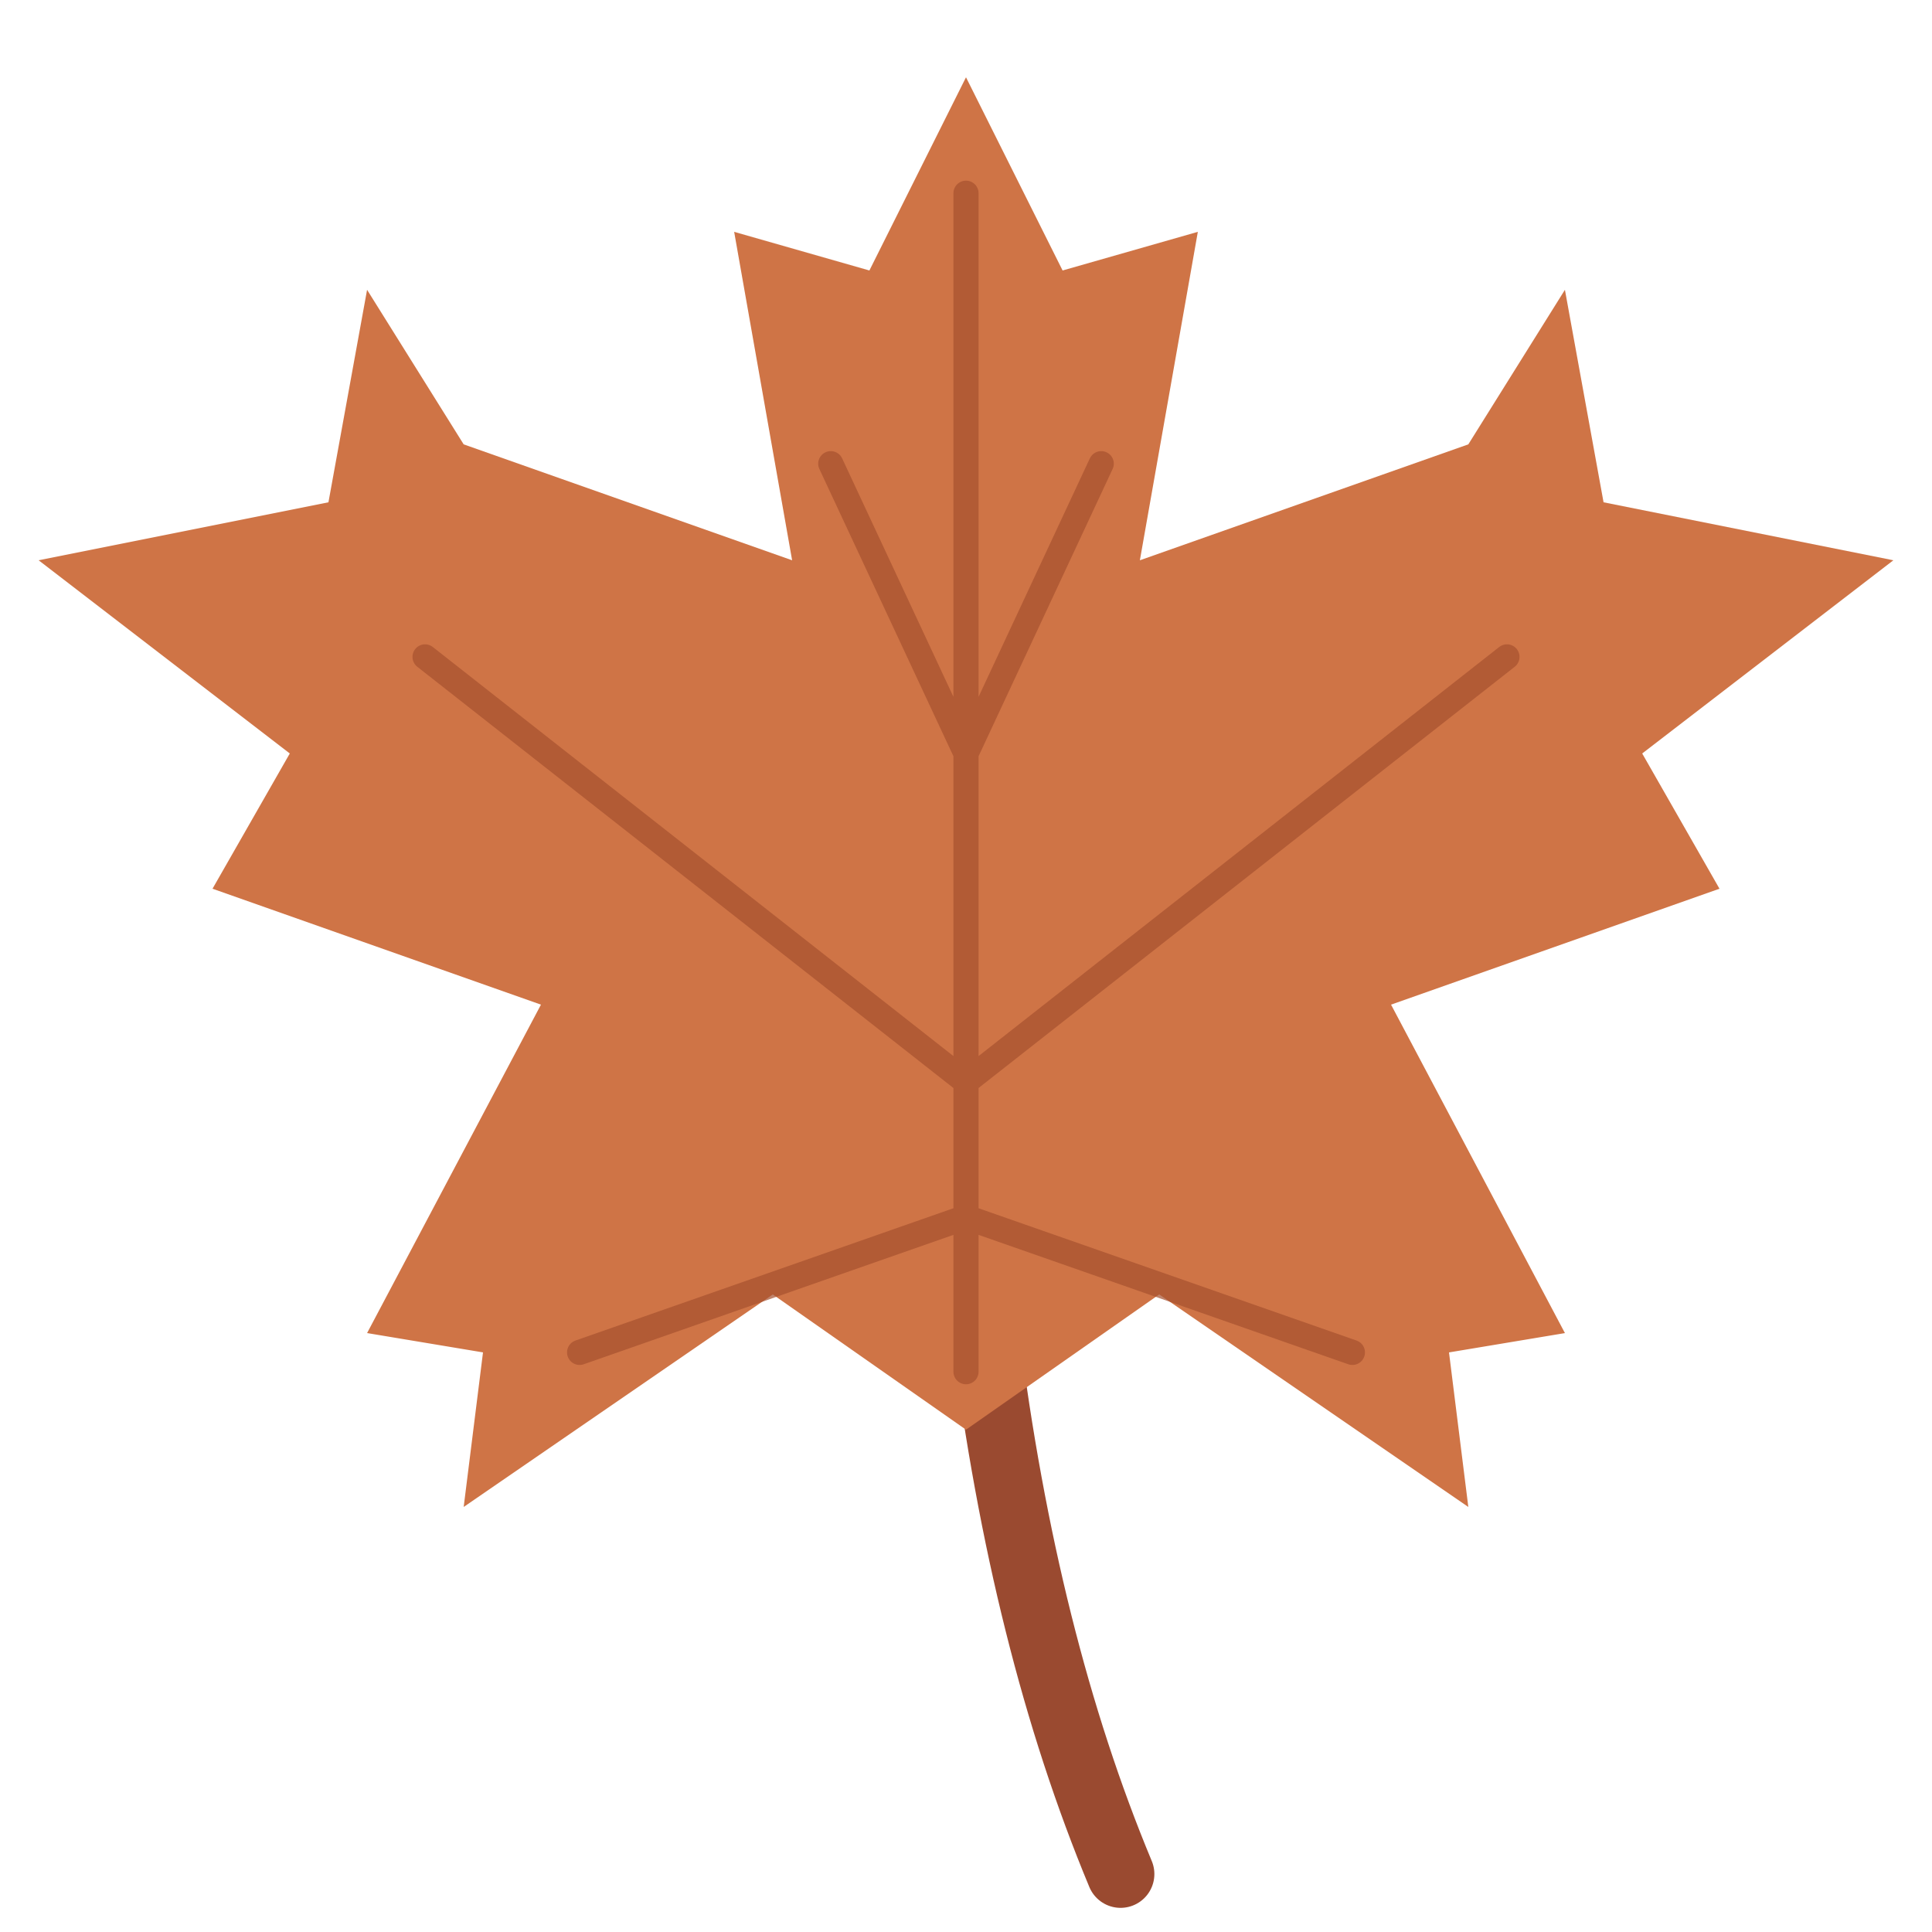
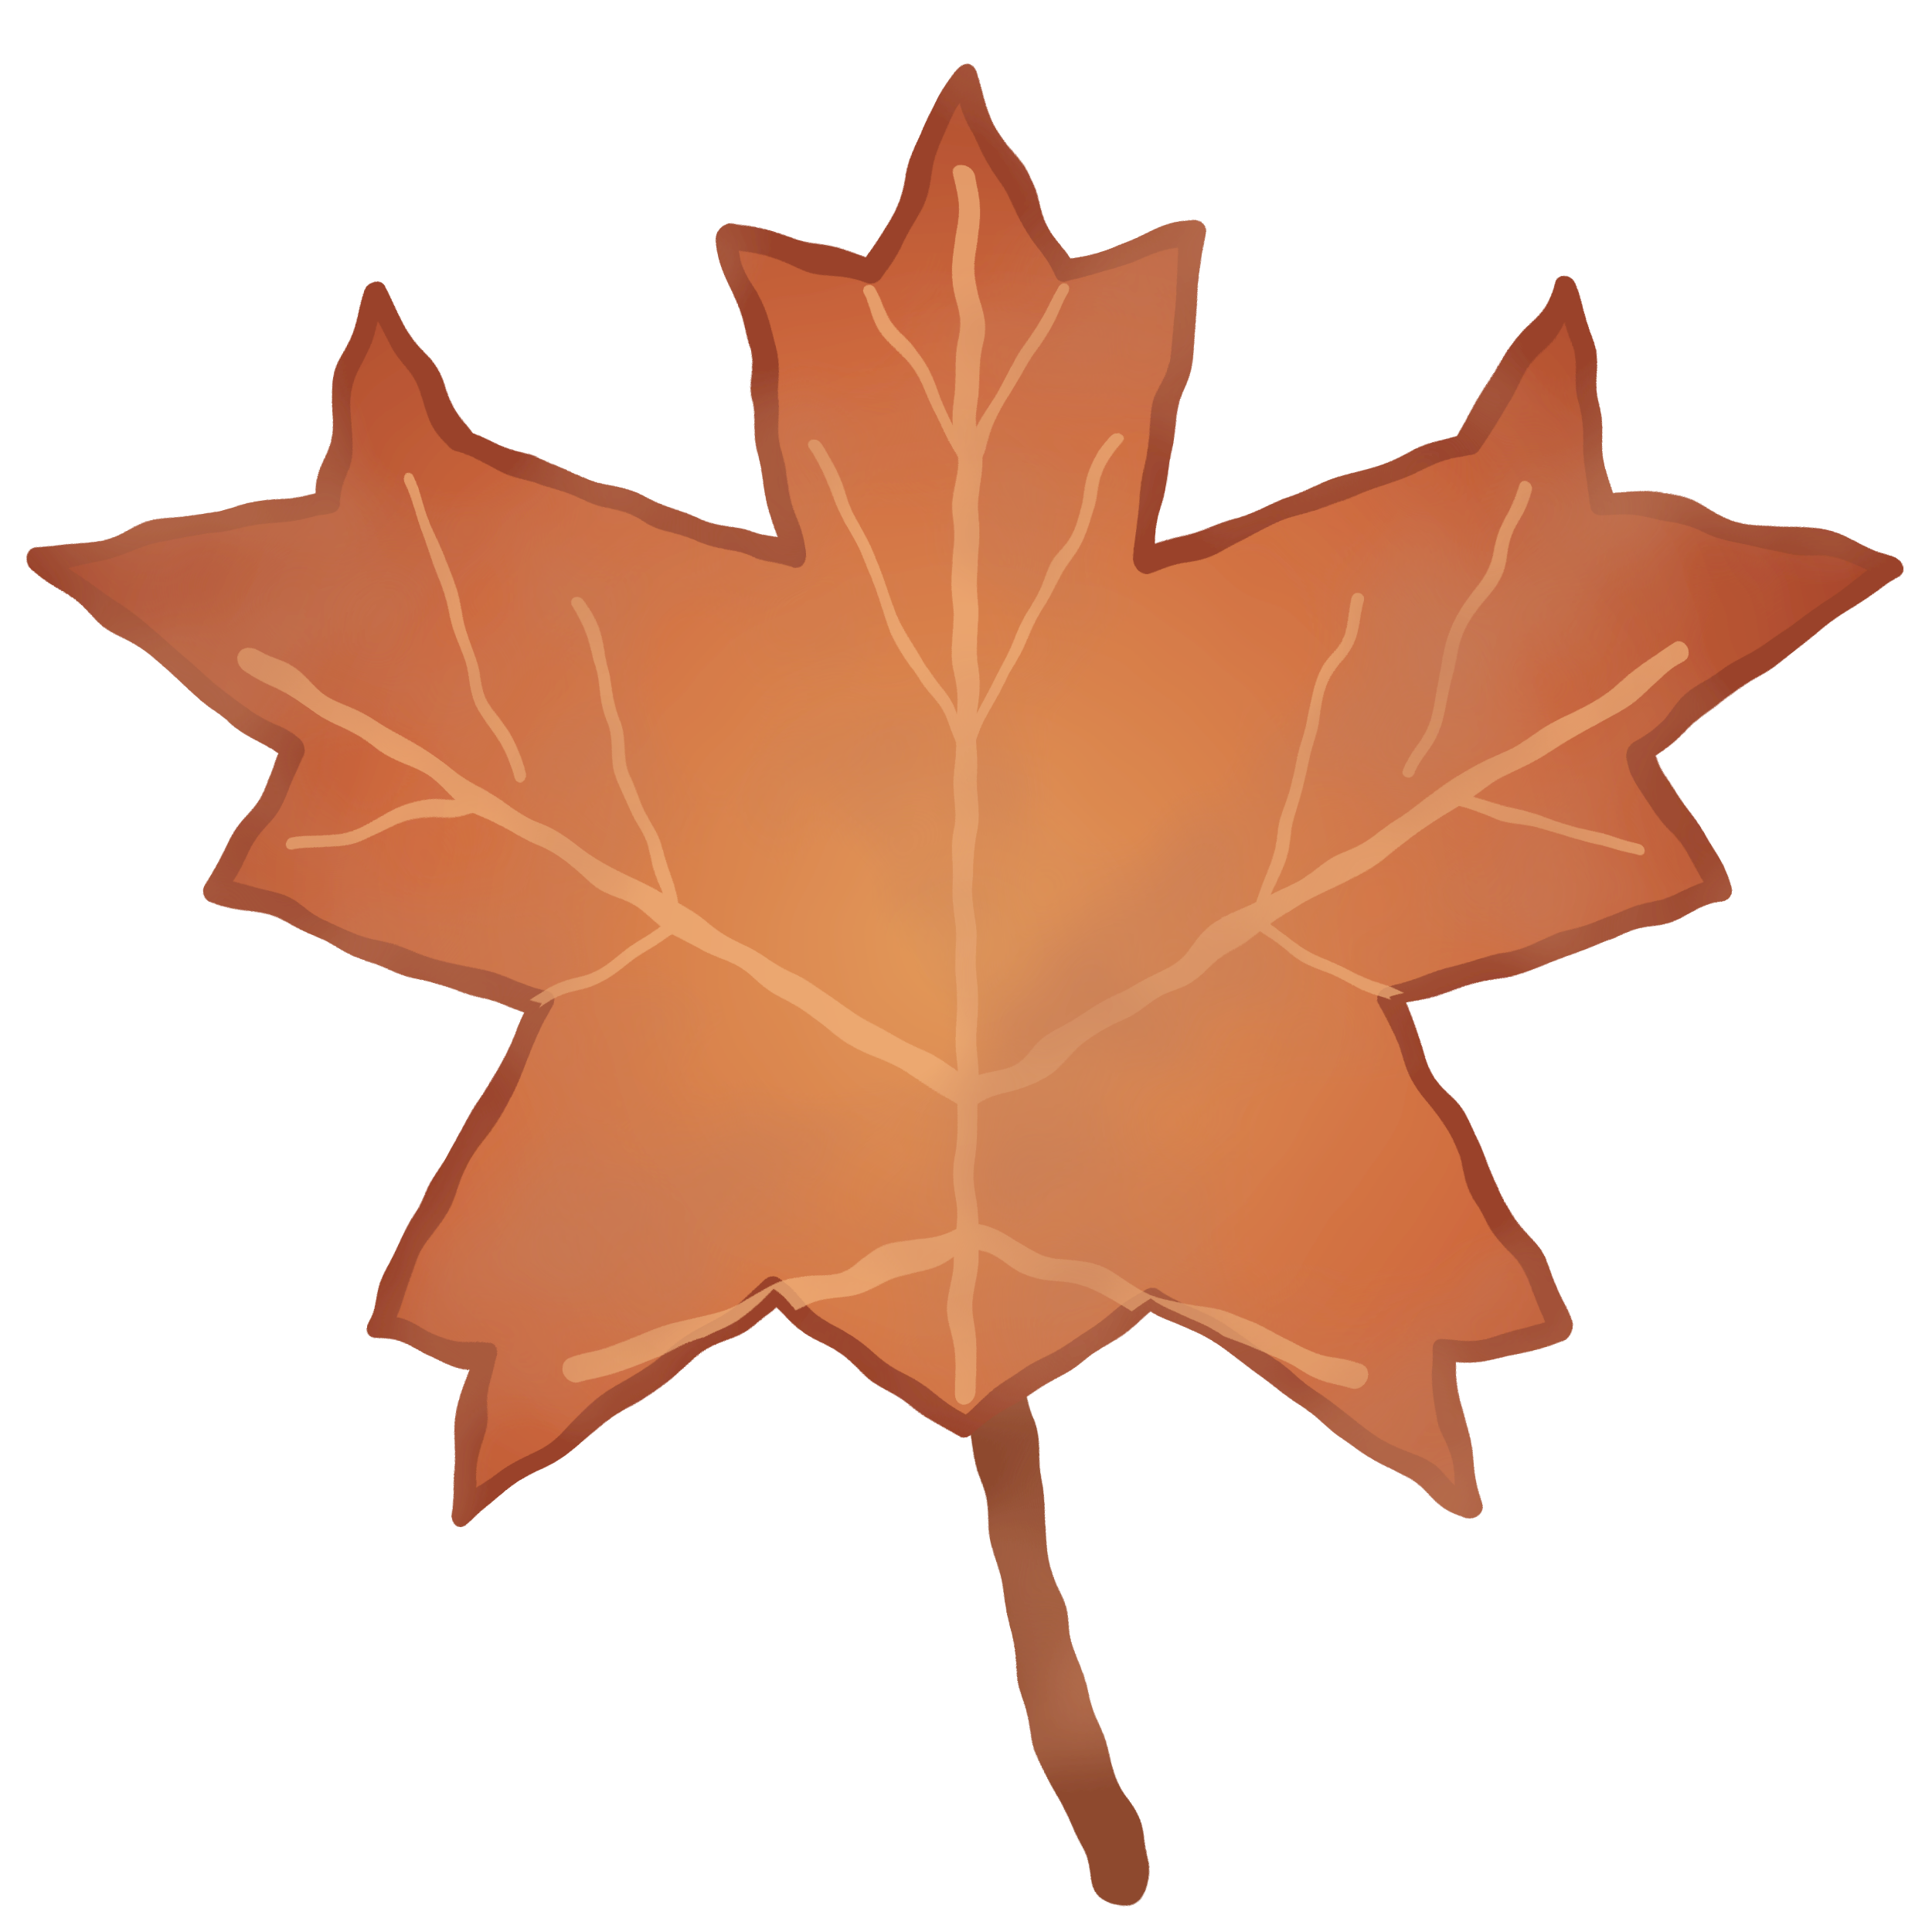
<svg xmlns="http://www.w3.org/2000/svg" viewBox="-100 -108 200 200">
-   <path d="M2 30Q6 62 16 86" fill="none" stroke="#9a4a30" stroke-width="7" stroke-linecap="round" />
-   <path fill="#cf7446" d="M0 -100L10 -80L24 -84L18 -50L52 -62L62 -78L66 -56L96 -50L70 -30L78 -16L44 -4L62 30L50 32L52 48L20 26L0 40L-20 26L-52 48L-50 32L-62 30L-44 -4L-78 -16L-70 -30L-96 -50L-66 -56L-62 -78L-52 -62L-18 -50L-24 -84L-10 -80Z" />
-   <g fill="none" stroke="#a5502e" stroke-width="2.6" stroke-linecap="round" opacity="0.7">
-     <path d="M0 34V-88M0 4L-56 -40M0 4L56 -40M0 18L-40 32M0 18L40 32M0 -30L-14 -60M0 -30L14 -60" />
+   <defs>
+     <radialGradient id="fade" cx="0" cy="-10" r="100" gradientUnits="userSpaceOnUse">
+       <stop offset="0" stop-color="#e39a5a" />
+       <stop offset="0.6" stop-color="#cf6a3e" />
+       <stop offset="1" stop-color="#a9472c" />
+     </radialGradient>
+     <filter id="pressed" x="-10%" y="-10%" width="120%" height="120%">
+       <feTurbulence type="fractalNoise" baseFrequency="0.09" numOctaves="2" seed="3" result="crinkle" />
+       <feDisplacementMap in="SourceGraphic" in2="crinkle" scale="3.5" xChannelSelector="R" yChannelSelector="G" result="leaf" />
+       <feTurbulence type="fractalNoise" baseFrequency="0.03" numOctaves="3" seed="11" />
+       <feColorMatrix values="0 0 0 0 0.55  0 0 0 0 0.2  0 0 0 0 0.1  1.6 0 0 0 -0.62" />
+       <feComposite in2="leaf" operator="in" />
+       <feComposite in2="leaf" operator="over" />
+     </filter>
+     <clipPath id="blade">
+       <path d="M0 -100L10 -80L24 -84L18 -50L52 -62L62 -78L66 -56L96 -50L70 -30L78 -16L44 -4L62 30L50 32L52 48L20 26L0 40L-20 26L-52 48L-50 32L-62 30L-44 -4L-78 -16L-70 -30L-96 -50L-66 -56L-62 -78L-52 -62L-18 -50L-24 -84L-10 -80Z" />
+     </clipPath>
+   </defs>
+   <g filter="url(#pressed)">
+     <path d="M2 30Q6 62 16 86" fill="none" stroke="#8e4a2e" stroke-width="6" stroke-linecap="round" />
+     <path fill="url(#fade)" stroke="#9a432a" stroke-width="2.4" stroke-linejoin="round" d="M0 -100L10 -80L24 -84L18 -50L52 -62L62 -78L66 -56L96 -50L70 -30L78 -16L44 -4L62 30L50 32L52 48L20 26L0 40L-20 26L-52 48L-50 32L-62 30L-44 -4L-78 -16L-70 -30L-96 -50L-66 -56L-62 -78L-52 -62L-18 -50L-24 -84L-10 -80Z" />
+     <g clip-path="url(#blade)" fill="none" stroke="#f0b07a" stroke-linecap="round" opacity="0.75">
+       <path d="M0 36V-90M0 6L-74 -40M0 6L74 -40M0 20L-40 34M0 20L40 34" stroke-width="2.6" />
+       <path d="M0 -30L-16 -62M0 -30L16 -62M0 -60L-10 -78M0 -60L10 -78M-30 -12L-40 -46M30 -12L40 -46M-50 -25L-70 -20M50 -25L70 -20M-46 -28L-58 -58M46 -28L58 -58M-30 -12L-56 2M30 -12L56 2" stroke-width="1.3" />
+     </g>
  </g>
</svg>
